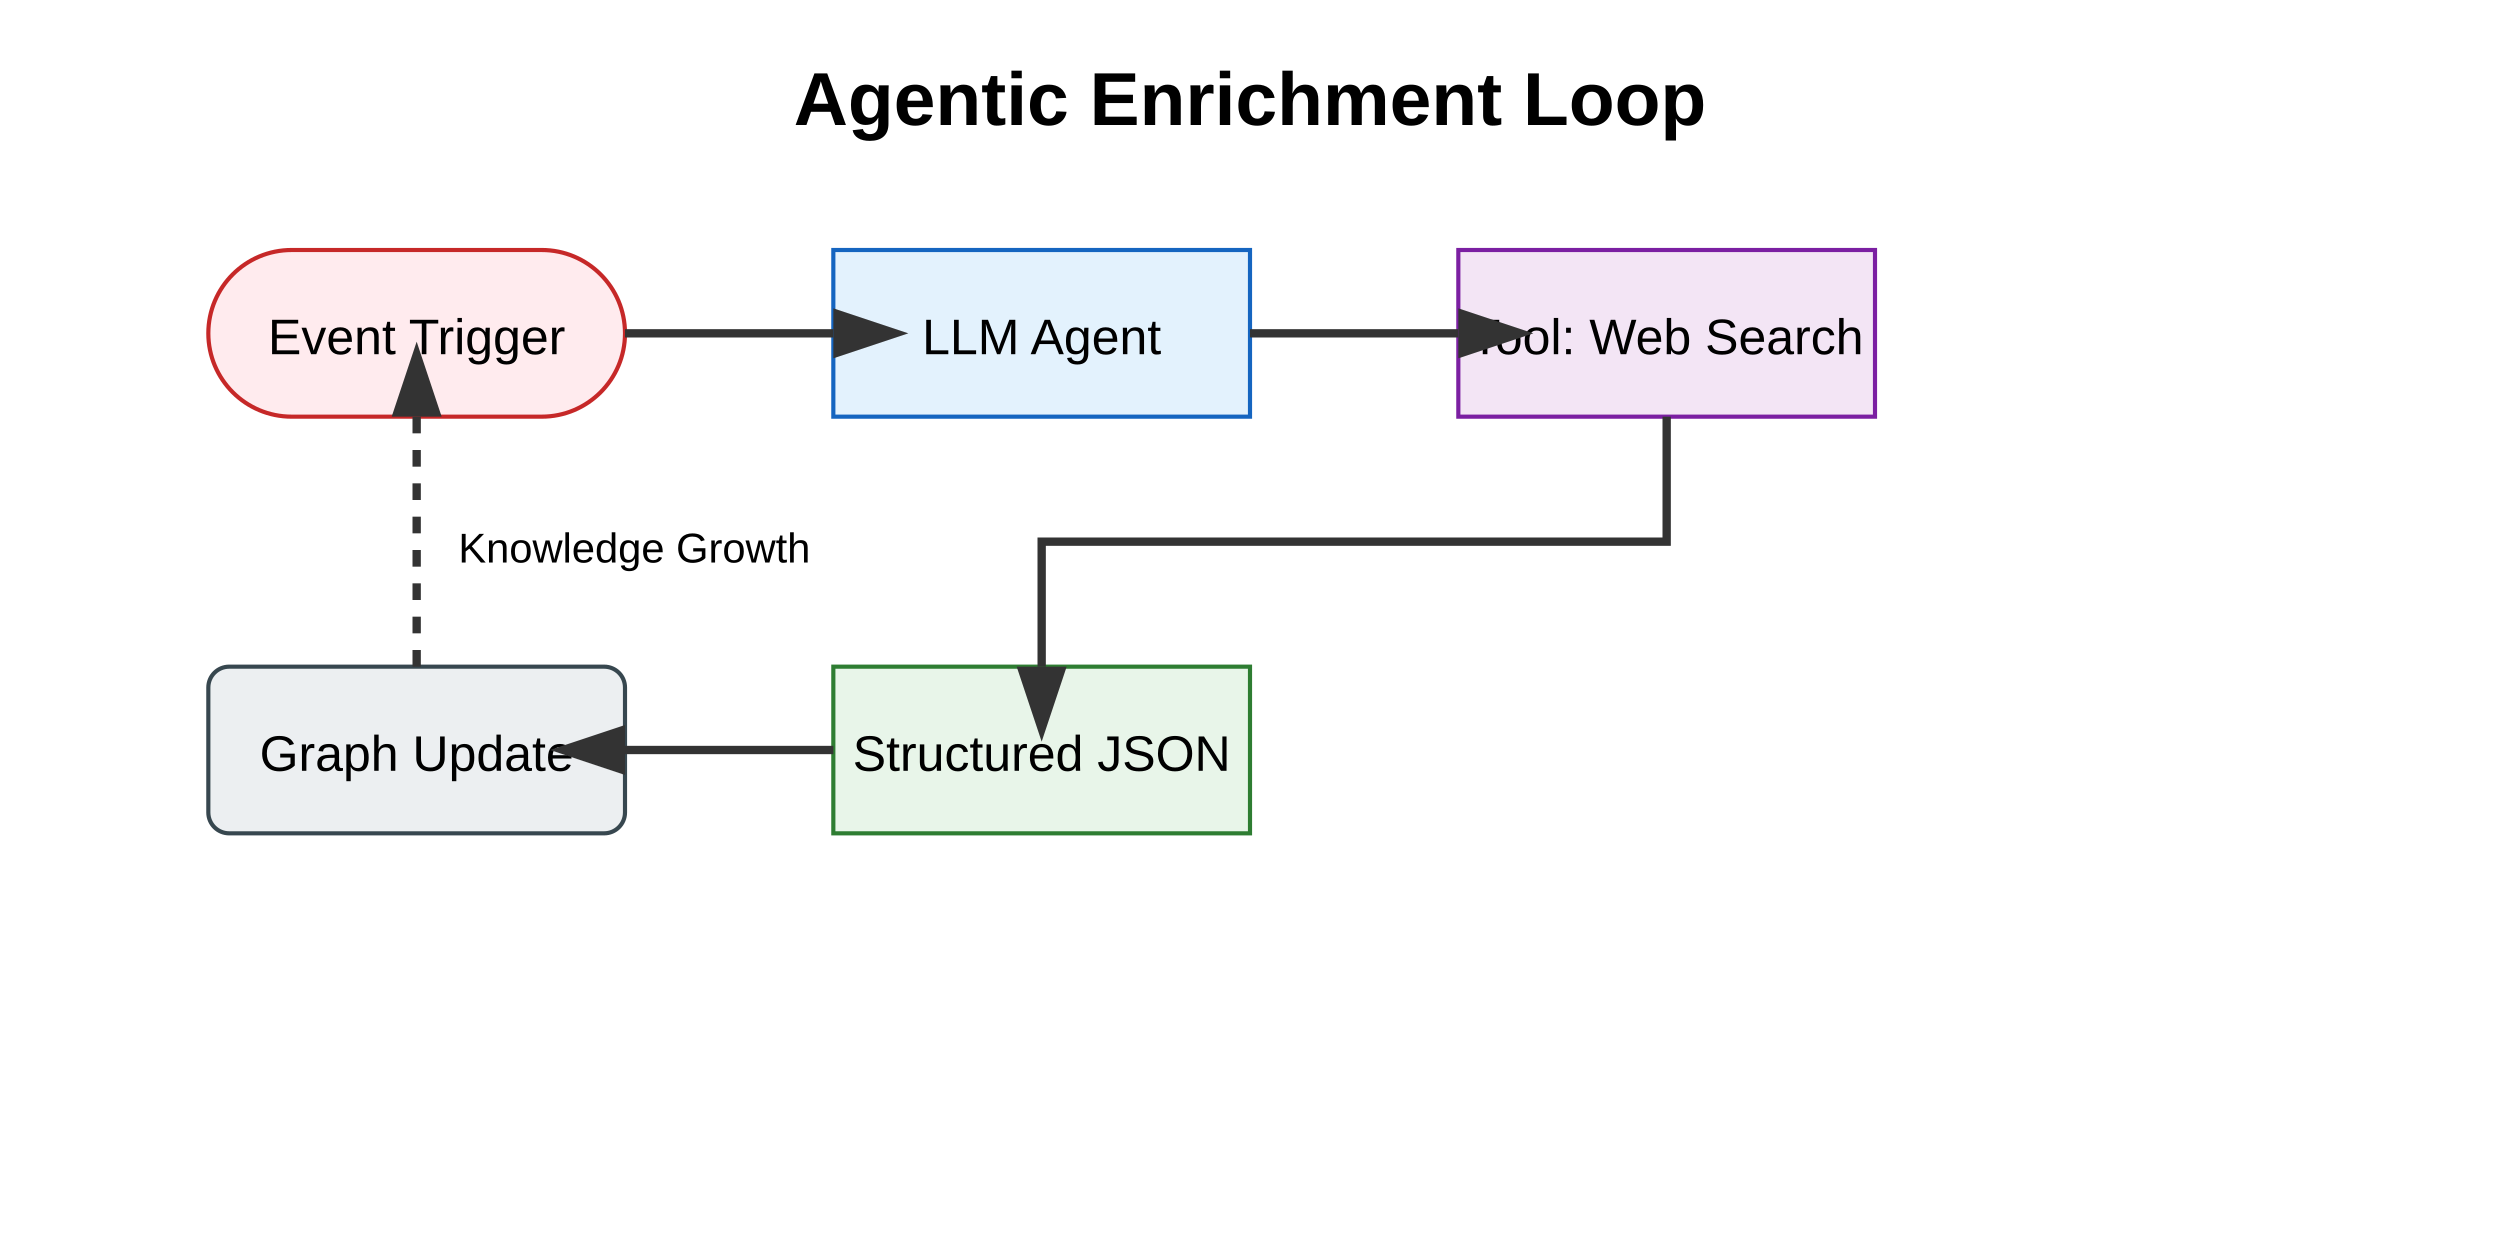
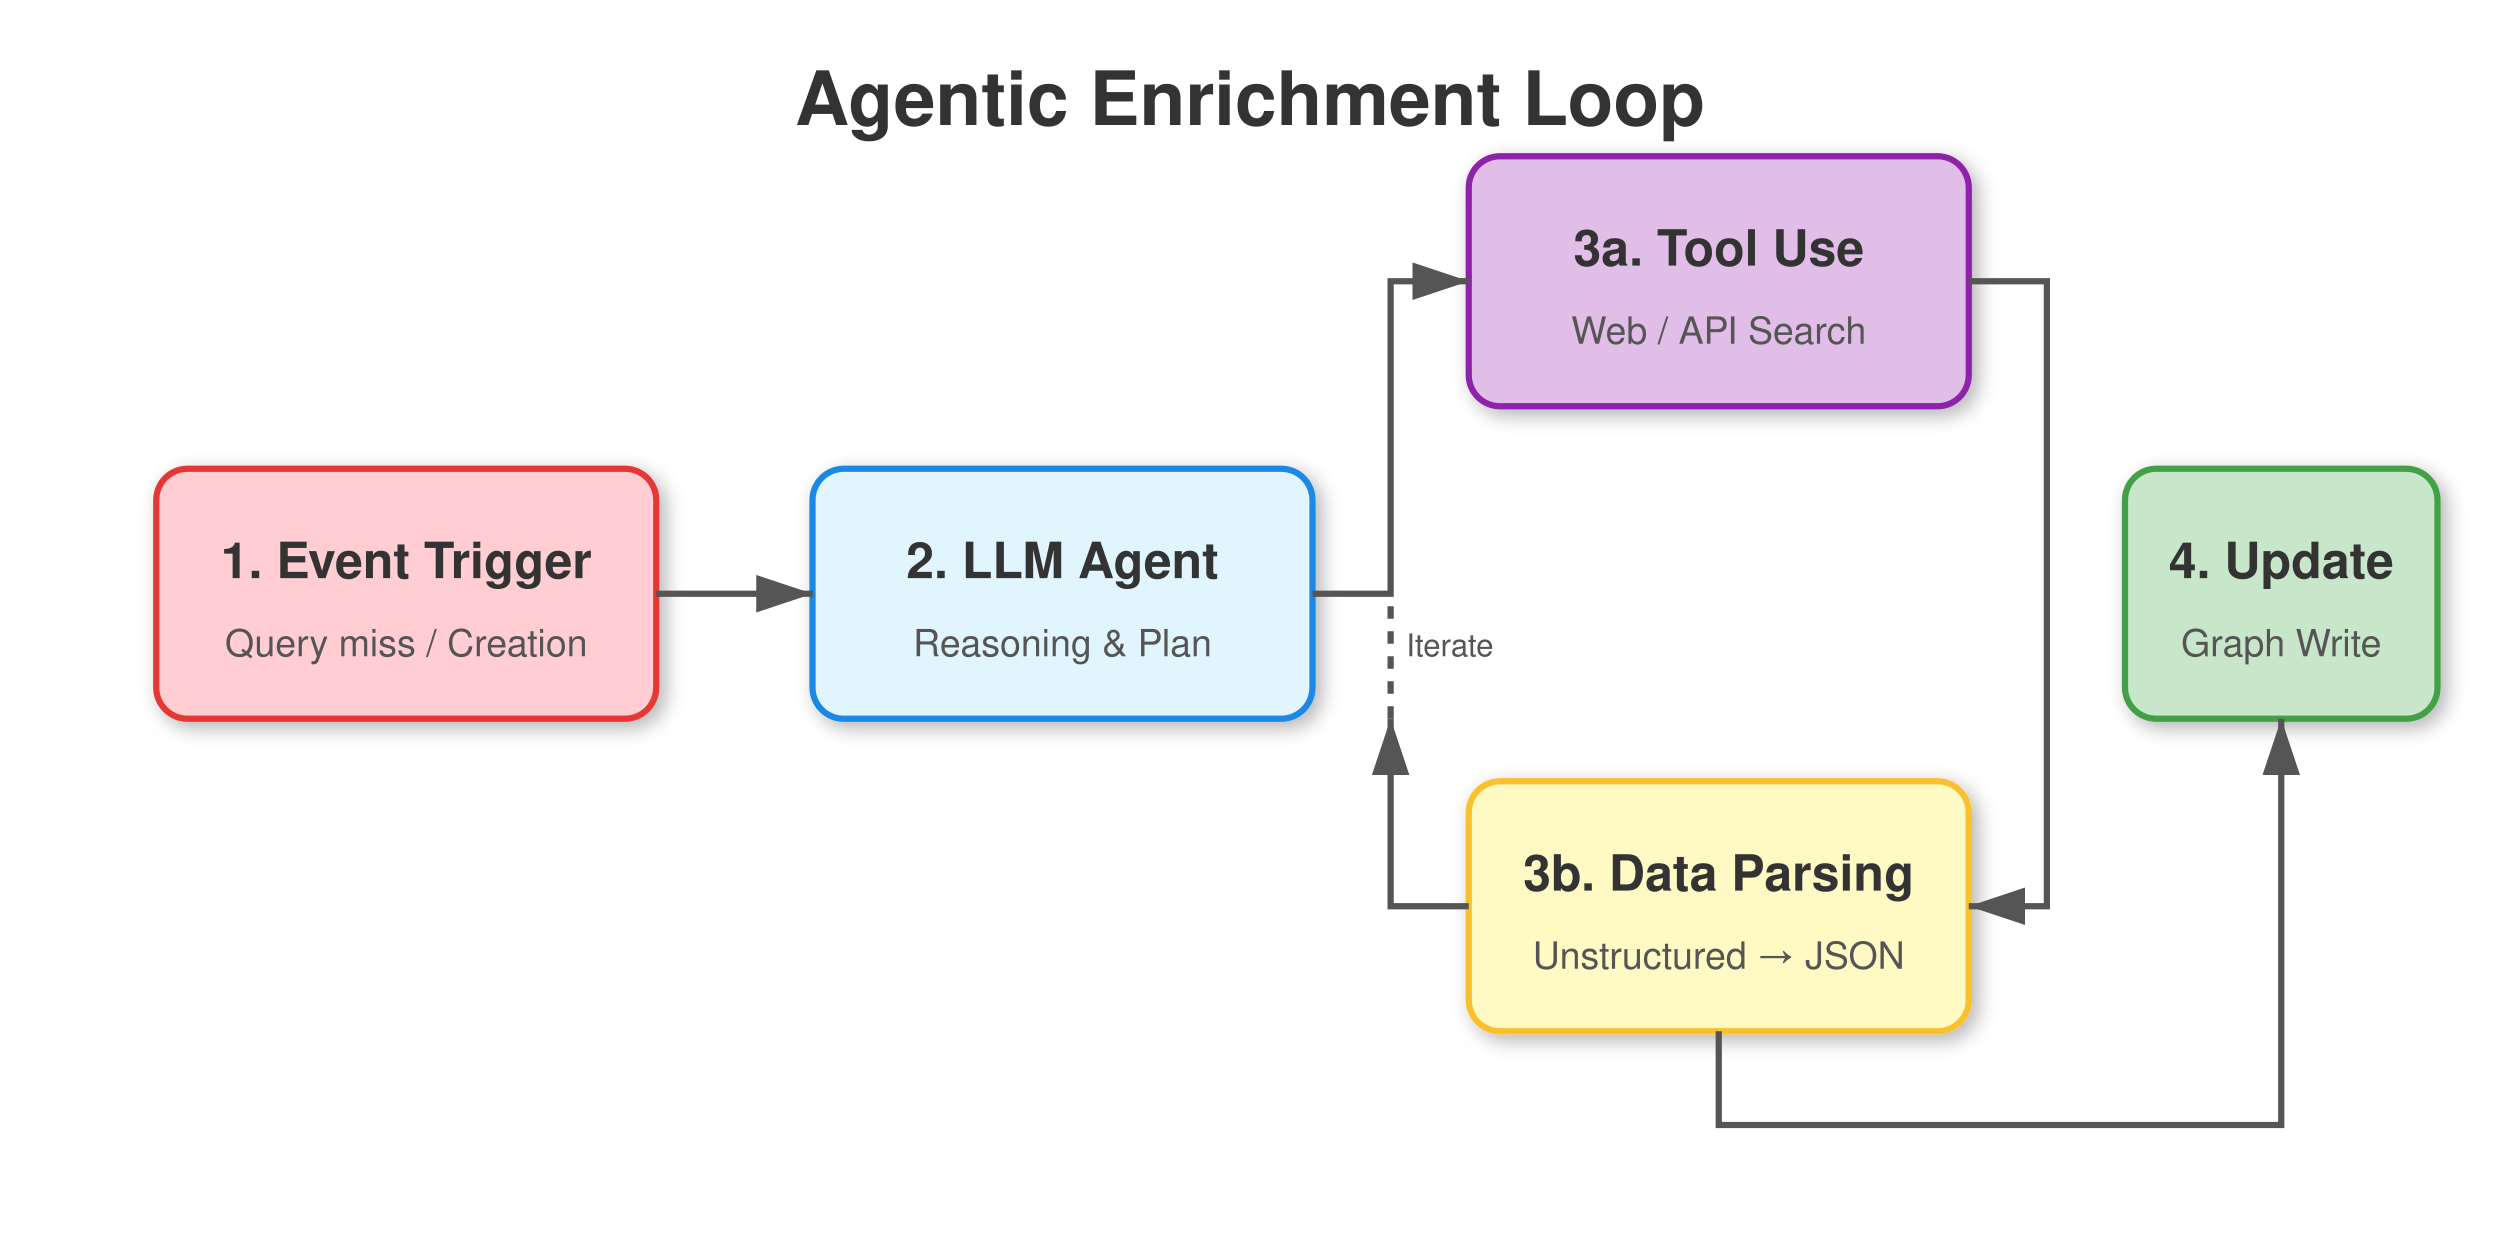
- <svg xmlns="http://www.w3.org/2000/svg" width="600" height="300">
-   <rect width="100%" height="100%" fill="#fff" />
-   <text x="300" y="30" font-family="Arial" font-size="18" font-weight="bold" text-anchor="middle">Agentic Enrichment Loop</text>
-   <rect x="50" y="60" width="100" height="40" rx="20" fill="#ffebee" stroke="#c62828" />
-   <text x="100" y="85" font-family="Arial" font-size="12" text-anchor="middle">Event Trigger</text>
-   <rect x="200" y="60" width="100" height="40" fill="#e3f2fd" stroke="#1565c0" />
-   <text x="250" y="85" font-family="Arial" font-size="12" text-anchor="middle">LLM Agent</text>
-   <rect x="350" y="60" width="100" height="40" fill="#f3e5f5" stroke="#7b1fa2" />
-   <text x="400" y="85" font-family="Arial" font-size="12" text-anchor="middle">Tool: Web Search</text>
-   <rect x="200" y="160" width="100" height="40" fill="#e8f5e9" stroke="#2e7d32" />
-   <text x="250" y="185" font-family="Arial" font-size="12" text-anchor="middle">Structured JSON</text>
-   <rect x="50" y="160" width="100" height="40" rx="5" fill="#eceff1" stroke="#37474f" />
-   <text x="100" y="185" font-family="Arial" font-size="12" text-anchor="middle">Graph Update</text>
-   <line x1="150" y1="80" x2="200" y2="80" stroke="#333" stroke-width="2" marker-end="url(#arrow)" />
-   <line x1="300" y1="80" x2="350" y2="80" stroke="#333" stroke-width="2" marker-end="url(#arrow)" />
-   <path d="M400,100 L400,130 L250,130 L250,160" stroke="#333" stroke-width="2" fill="none" marker-end="url(#arrow)" />
-   <line x1="200" y1="180" x2="150" y2="180" stroke="#333" stroke-width="2" marker-end="url(#arrow)" />
-   <path d="M100,160 L100,130 L100,100" stroke="#333" stroke-width="2" stroke-dasharray="4" fill="none" marker-end="url(#arrow)" />
-   <text x="110" y="135" font-family="Arial" font-size="10">Knowledge Growth</text>
+ <svg xmlns="http://www.w3.org/2000/svg" width="800" height="400">
  <defs>
-     <marker id="arrow" markerWidth="10" markerHeight="10" refX="0" refY="3" orient="auto" markerUnits="strokeWidth">
-       <path d="M0,0 L0,6 L9,3 z" fill="#333" />
+     <filter id="shadow" x="-20%" y="-20%" width="140%" height="140%">
+       <feDropShadow dx="2" dy="2" stdDeviation="3" flood-opacity="0.3" />
+     </filter>
+     <marker id="arrow" markerWidth="10" markerHeight="10" refX="9" refY="3" orient="auto" markerUnits="strokeWidth">
+       <path d="M0,0 L0,6 L9,3 z" fill="#555" />
    </marker>
  </defs>
+   <rect width="100%" height="100%" fill="#ffffff" />
+   <text x="400" y="40" font-family="Helvetica, Arial, sans-serif" font-size="24" font-weight="bold" text-anchor="middle" fill="#333">Agentic Enrichment Loop</text>
+   <g transform="translate(50, 150)">
+     <rect width="160" height="80" rx="10" fill="#ffcdd2" stroke="#e53935" stroke-width="2" filter="url(#shadow)" />
+     <text x="80" y="35" font-family="Helvetica, Arial, sans-serif" font-size="16" font-weight="bold" text-anchor="middle" fill="#333">1. Event Trigger</text>
+     <text x="80" y="60" font-family="Helvetica, Arial, sans-serif" font-size="12" text-anchor="middle" fill="#555">Query miss / Creation</text>
+   </g>
+   <g transform="translate(260, 150)">
+     <rect width="160" height="80" rx="10" fill="#e1f5fe" stroke="#1e88e5" stroke-width="2" filter="url(#shadow)" />
+     <text x="80" y="35" font-family="Helvetica, Arial, sans-serif" font-size="16" font-weight="bold" text-anchor="middle" fill="#333">2. LLM Agent</text>
+     <text x="80" y="60" font-family="Helvetica, Arial, sans-serif" font-size="12" text-anchor="middle" fill="#555">Reasoning &amp; Plan</text>
+   </g>
+   <g transform="translate(470, 50)">
+     <rect width="160" height="80" rx="10" fill="#e1bee7" stroke="#8e24aa" stroke-width="2" filter="url(#shadow)" />
+     <text x="80" y="35" font-family="Helvetica, Arial, sans-serif" font-size="16" font-weight="bold" text-anchor="middle" fill="#333">3a. Tool Use</text>
+     <text x="80" y="60" font-family="Helvetica, Arial, sans-serif" font-size="12" text-anchor="middle" fill="#555">Web / API Search</text>
+   </g>
+   <g transform="translate(470, 250)">
+     <rect width="160" height="80" rx="10" fill="#fff9c4" stroke="#fbc02d" stroke-width="2" filter="url(#shadow)" />
+     <text x="80" y="35" font-family="Helvetica, Arial, sans-serif" font-size="16" font-weight="bold" text-anchor="middle" fill="#333">3b. Data Parsing</text>
+     <text x="80" y="60" font-family="Helvetica, Arial, sans-serif" font-size="12" text-anchor="middle" fill="#555">Unstructured → JSON</text>
+   </g>
+   <g transform="translate(680, 150)">
+     <rect width="100" height="80" rx="10" fill="#c8e6c9" stroke="#43a047" stroke-width="2" filter="url(#shadow)" />
+     <text x="50" y="35" font-family="Helvetica, Arial, sans-serif" font-size="16" font-weight="bold" text-anchor="middle" fill="#333">4. Update</text>
+     <text x="50" y="60" font-family="Helvetica, Arial, sans-serif" font-size="12" text-anchor="middle" fill="#555">Graph Write</text>
+   </g>
+   <line x1="210" y1="190" x2="260" y2="190" stroke="#555" stroke-width="2" marker-end="url(#arrow)" />
+   <path d="M420,190 L445,190 L445,90 L470,90" stroke="#555" stroke-width="2" fill="none" marker-end="url(#arrow)" />
+   <path d="M630,90 L655,90 L655,290 L630,290" stroke="#555" stroke-width="2" fill="none" marker-end="url(#arrow)" />
+   <path d="M470,290 L445,290 L445,230" stroke="#555" stroke-width="2" fill="none" marker-end="url(#arrow)" />
+   <path d="M445,230 L445,190" stroke="#555" stroke-width="2" fill="none" stroke-dasharray="4" />
+   <text x="450" y="210" font-family="Helvetica, Arial, sans-serif" font-size="10" fill="#555">Iterate</text>
+   <line x1="630" y1="290" x2="730" y2="290" stroke="#555" stroke-width="2" stroke-opacity="0" />
+   <path d="M550,330 L550,360 L730,360 L730,230" stroke="#555" stroke-width="2" fill="none" marker-end="url(#arrow)" />
</svg>
